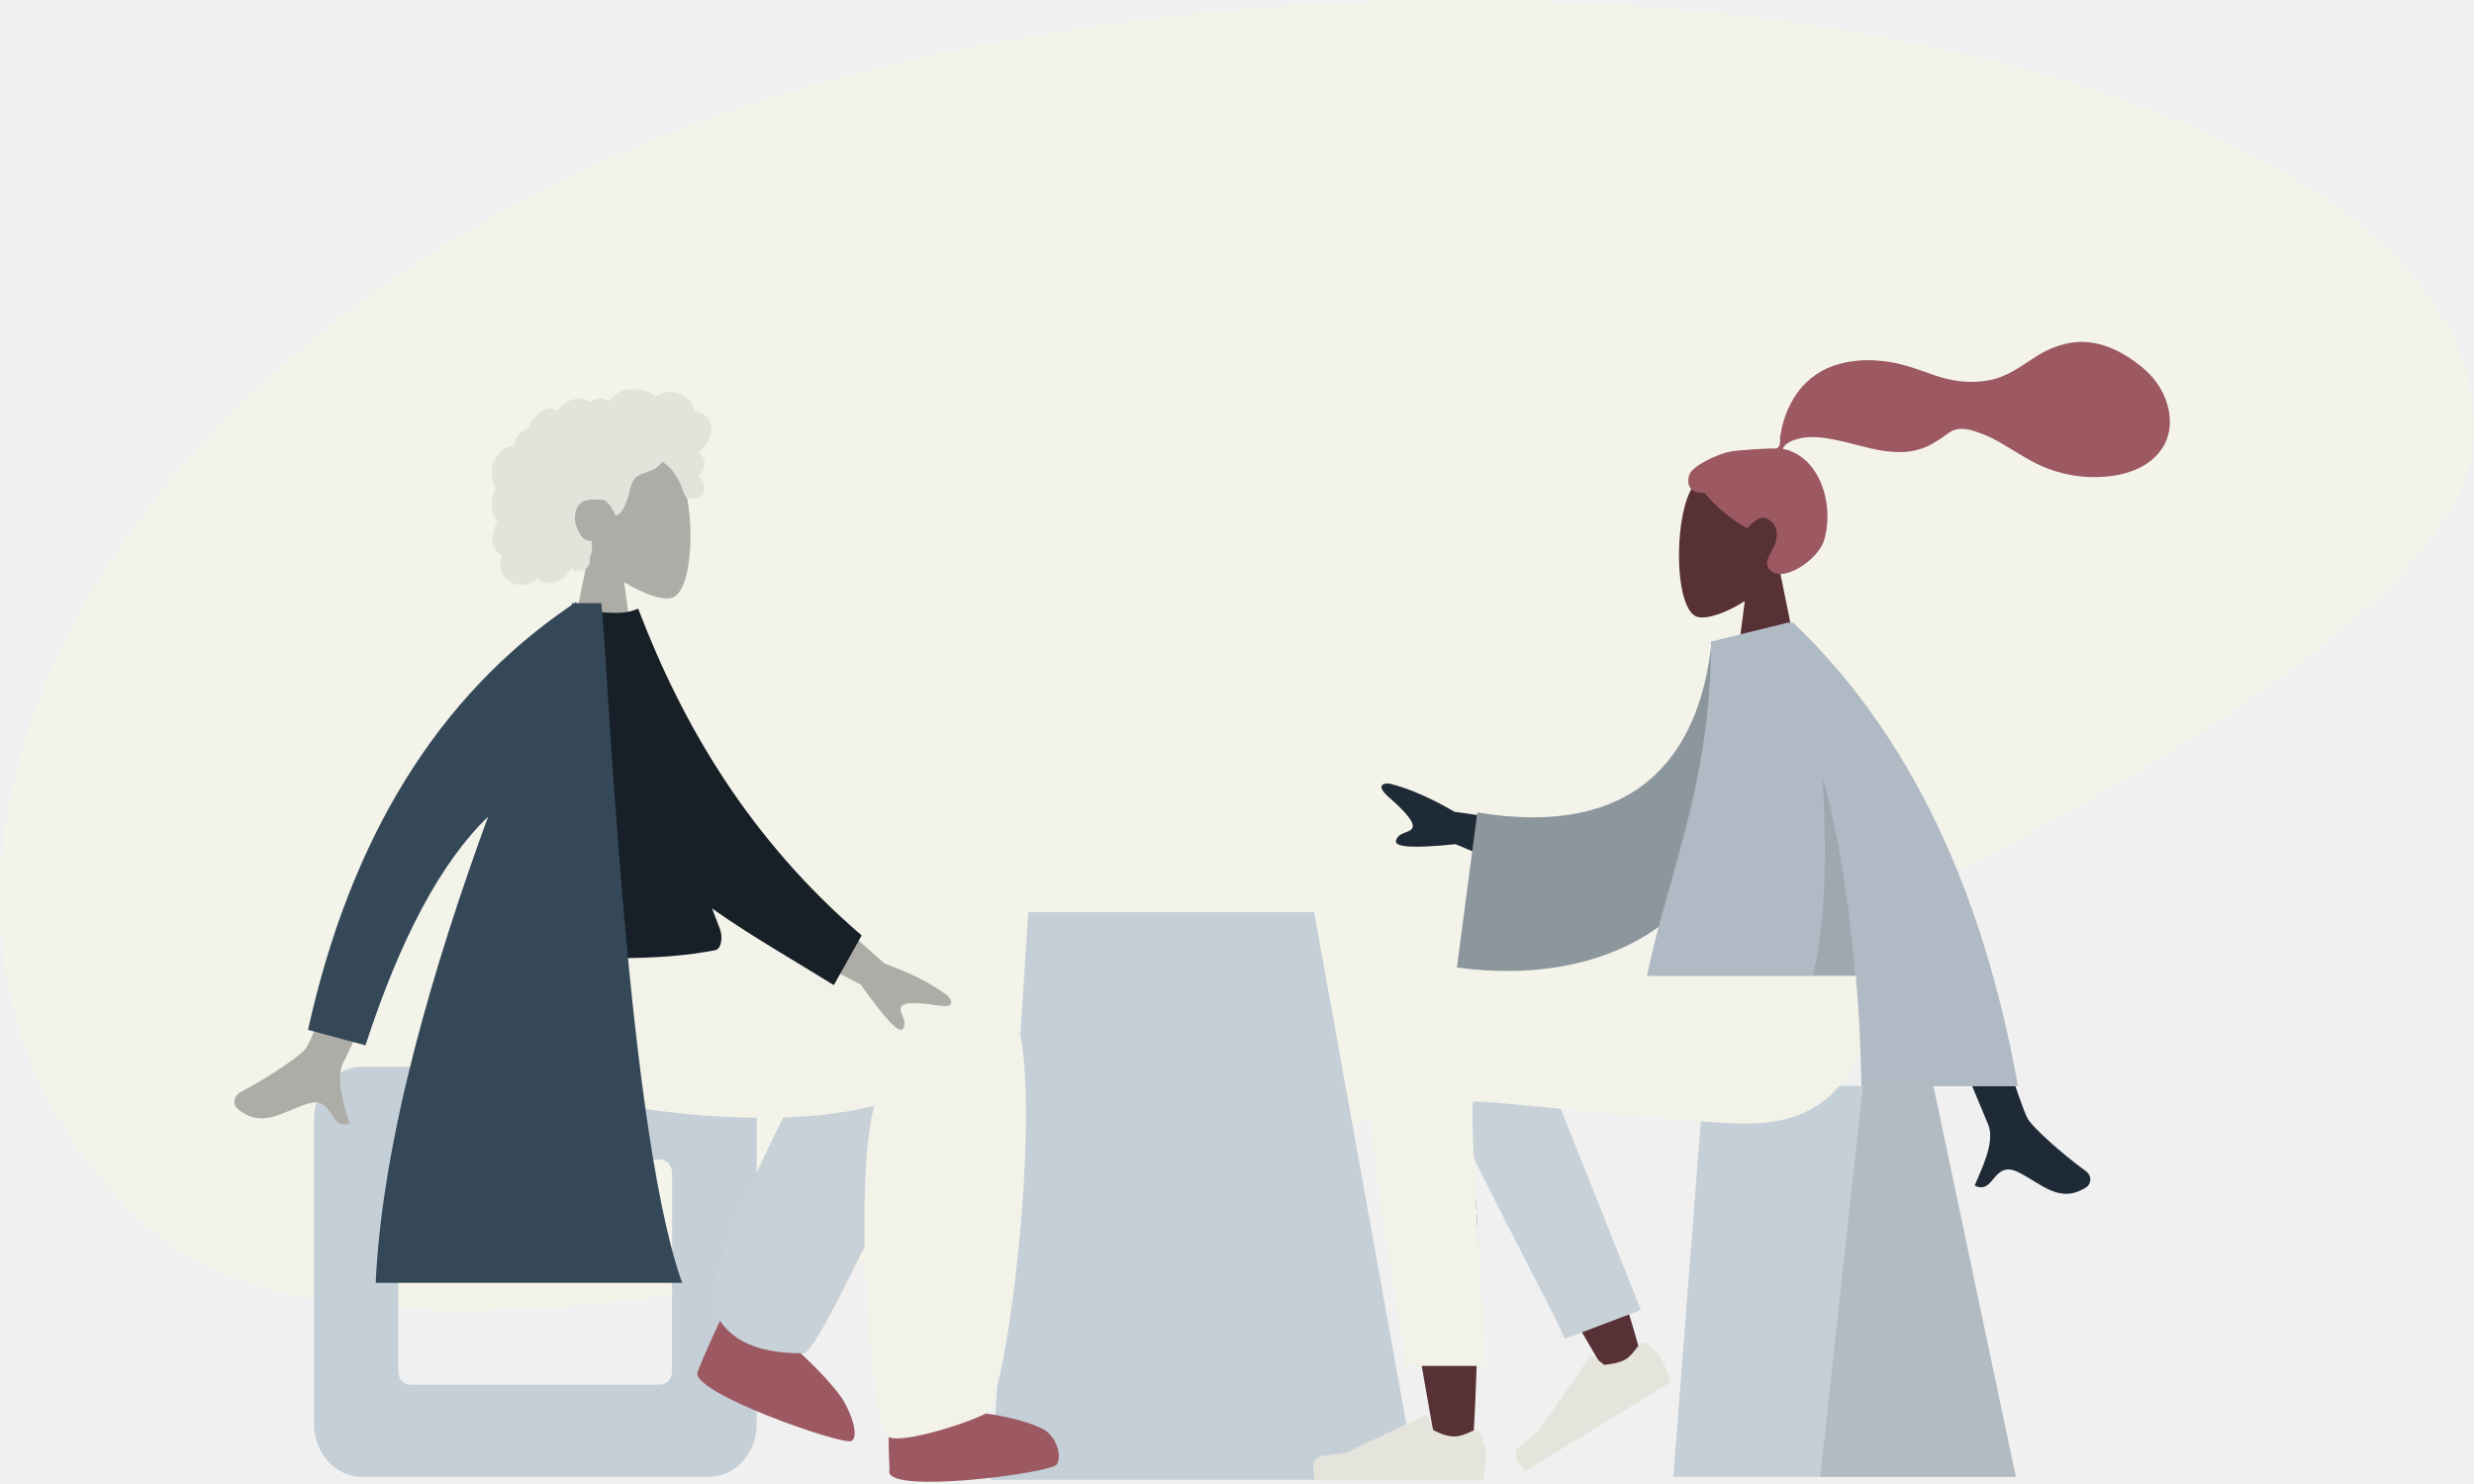
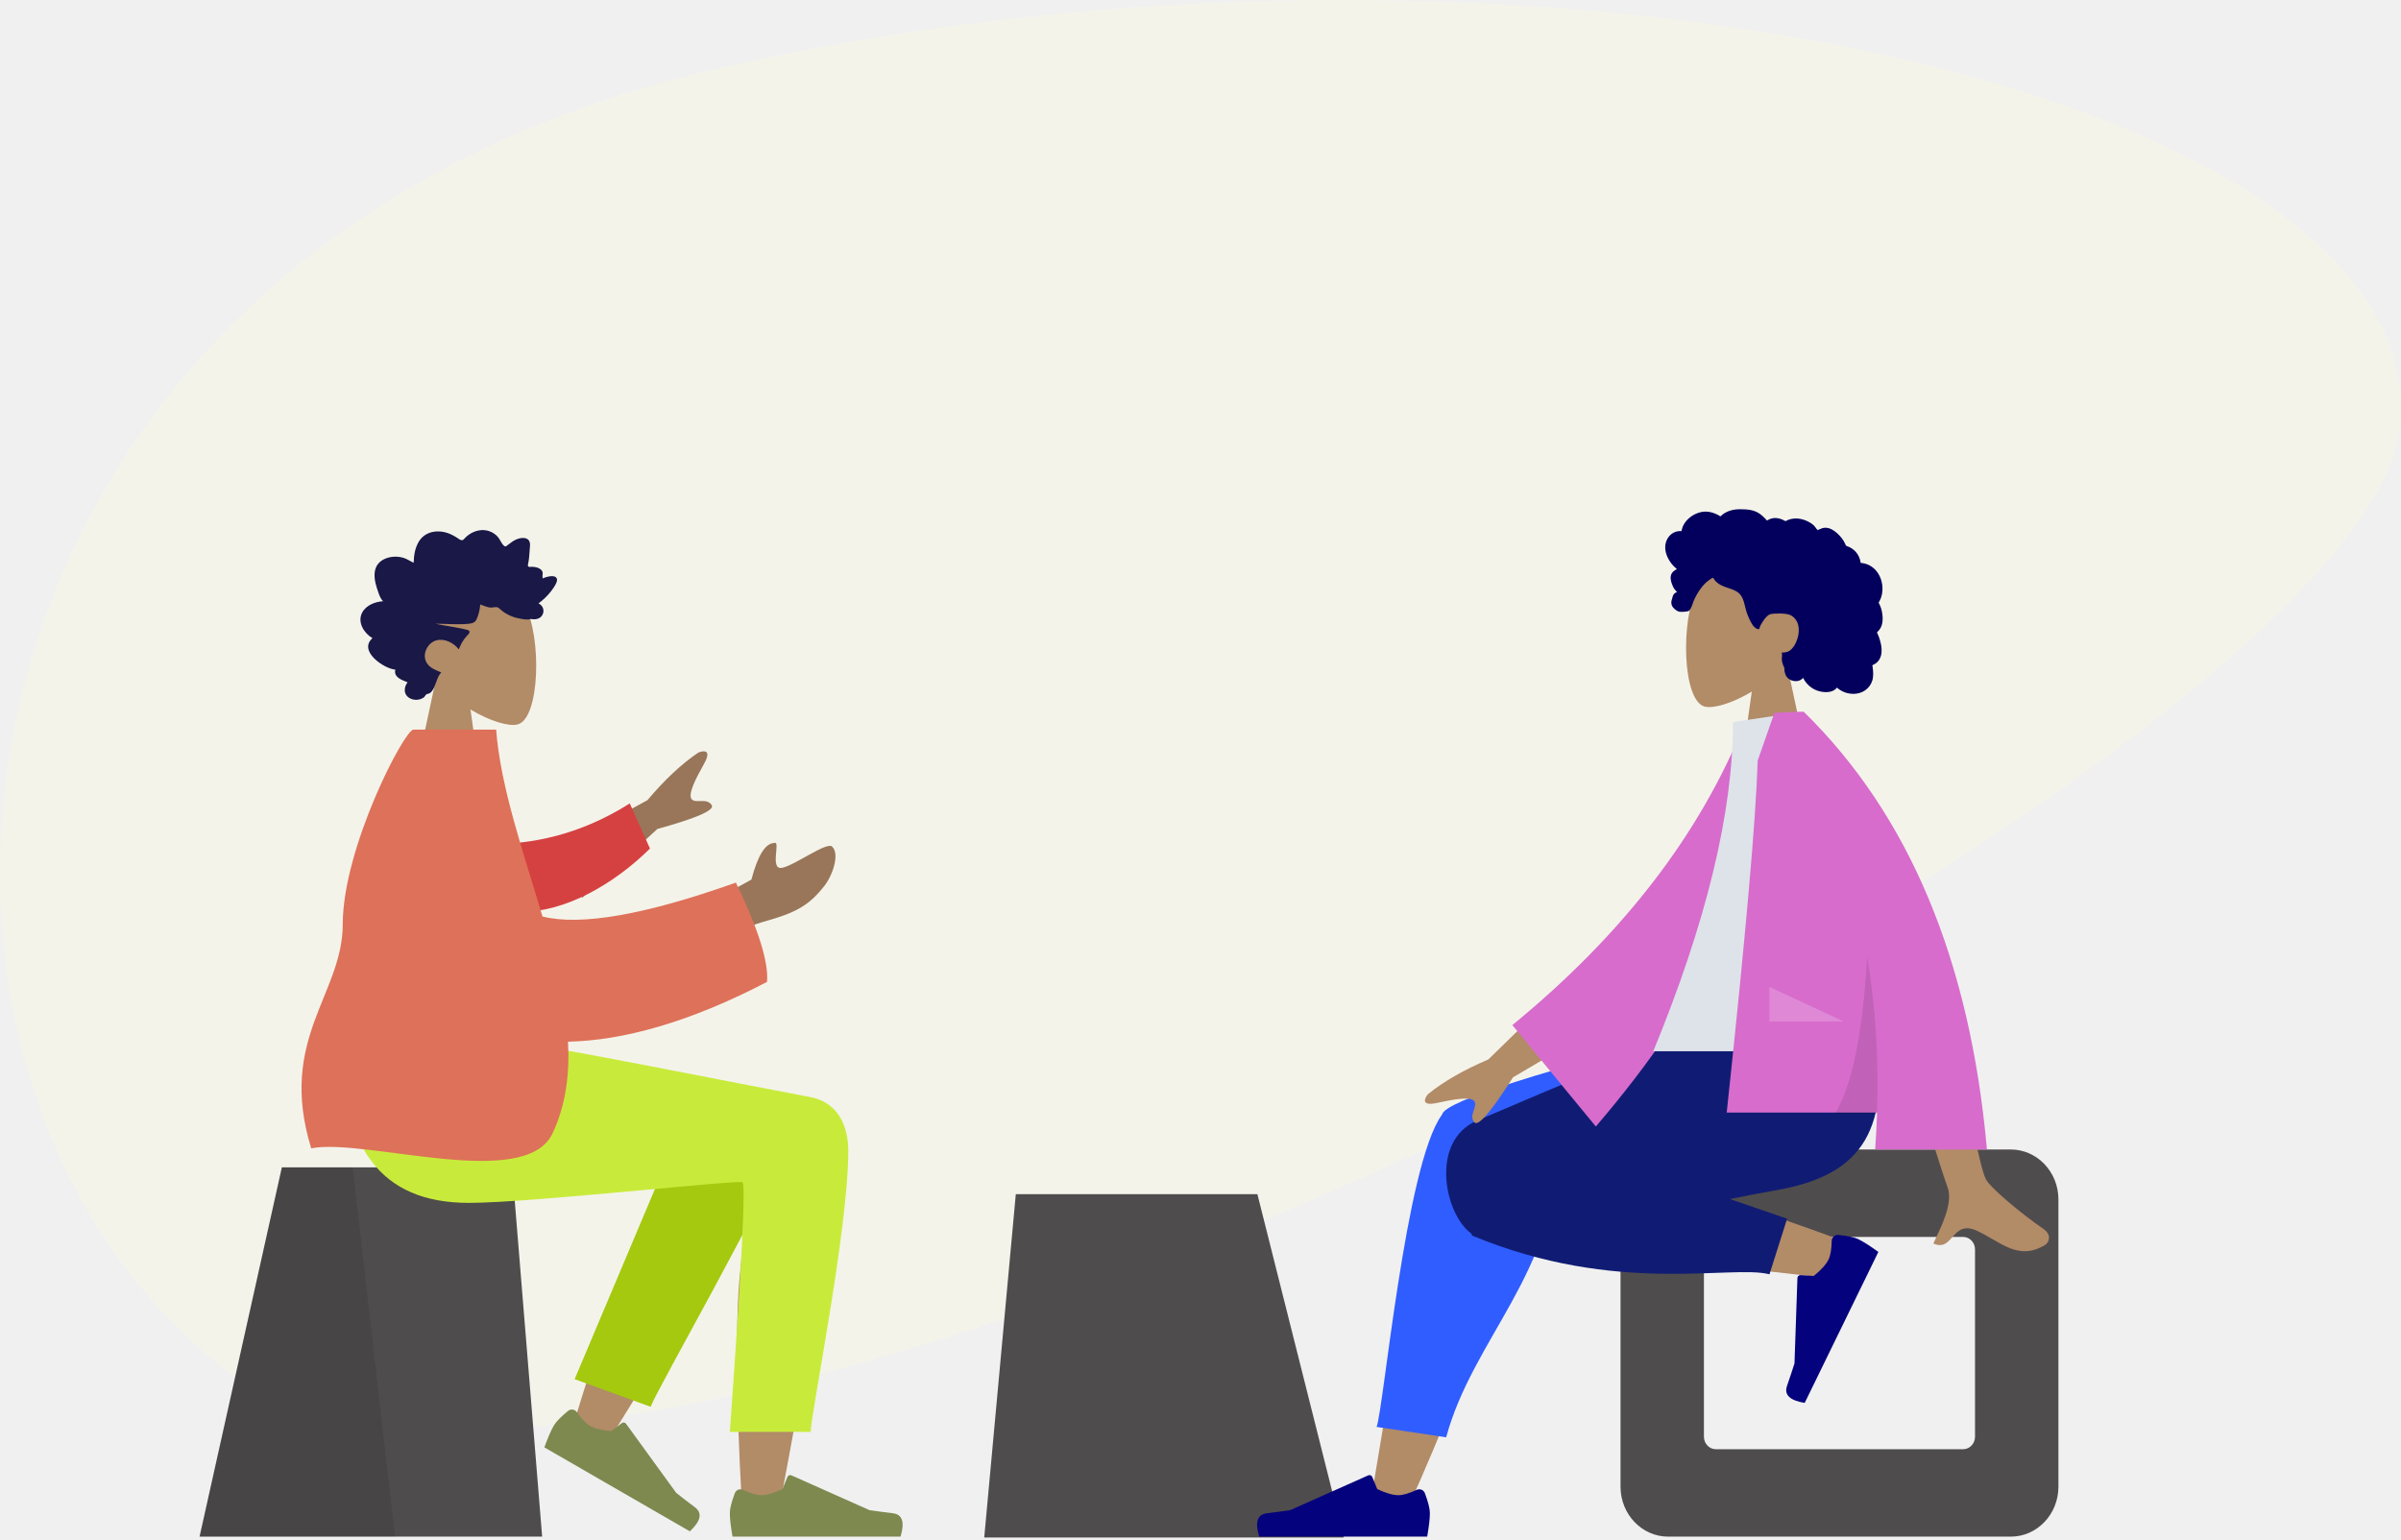
- <svg xmlns="http://www.w3.org/2000/svg" width="702" height="421" viewBox="0 0 702 421" fill="none">
-   <path fill-rule="evenodd" clip-rule="evenodd" d="M701.846 125.727C709.107 24.24 457.764 -33.055 244.542 20.415C31.32 73.885 -61.79 257.164 43.497 349.454C148.785 441.745 694.661 227.296 701.846 125.727Z" fill="#F4F3EA" />
-   <path fill-rule="evenodd" clip-rule="evenodd" d="M479.7 139.2C474.8 148.9 475.3 173.4 481.7 175.1C484.3 175.8 489.6 174.1 495.1 170.6L491.7 196.4H512L505 161.9C508.9 157.1 511.5 151.2 511.1 144.5C509.8 125.3 484.7 129.5 479.7 139.2Z" fill="#573136" />
-   <path fill-rule="evenodd" clip-rule="evenodd" d="M491.3 128.1C493.9 127.7 501.2 127.3 502.5 127.3C503.4 127.3 504.3 127.5 504.8 126.7C505.2 126 505.1 124.9 505.1 124.1C505.3 123.2 505.4 122.3 505.6 121.4C506.2 118.8 507.1 116.4 508.3 114.2C510.6 109.9 514 106.6 518.3 104.6C523 102.5 528.4 101.9 533.4 102.4C538.9 102.8 543.7 104.7 548.9 106.5C553.8 108.2 558.9 108.9 564 108C569.1 107.2 573.1 104.2 577.4 101.4C581.8 98.5 587 96.7 592.2 97.1C597.2 97.5 601.7 99.7 605.7 102.6C609.5 105.3 612.6 108.5 614.4 113.1C616.3 118 616.3 123.4 613.2 127.7C608.7 134 600.2 135.6 593.2 135.4C589.2 135.3 585.2 134.5 581.3 133.1C576.2 131.2 571.8 128 567 125.3C564.8 124 562.5 123.1 560 122.3C557.6 121.6 555.3 121.3 553.2 122.7C551 124.3 548.9 125.8 546.4 126.9C543.9 127.9 541.3 128.4 538.6 128.3C533.5 128.3 528.4 126.6 523.4 125.4C519.3 124.5 514.9 123.5 510.8 124.4C509.1 124.8 506.5 125.6 505.9 127.4C516.4 129.5 520.6 143.2 517.6 153.3C516 158.8 506.4 165.1 502.7 162.2C500.3 160.4 501.8 158 502.7 156.4C504.5 153.4 505.1 149.5 501.8 147.4C499 145.6 496 149.9 495.9 149.9C495.1 149.8 488.4 145.8 483.7 139.9C479.1 140.2 478.4 136.9 479.5 134.4C480.7 132 487.7 128.7 491.3 128.1Z" fill="#9C5961" />
-   <path fill-rule="evenodd" clip-rule="evenodd" d="M372.9 258.9H291.8L281.2 420H401.9L372.9 258.9Z" fill="#C5CFD7" />
-   <path fill-rule="evenodd" clip-rule="evenodd" d="M548.6 308.2H483.4L474.8 419.2H572L548.6 308.2Z" fill="#C5CFD7" />
-   <path fill-rule="evenodd" clip-rule="evenodd" d="M548.6 308.2H528.6L516.5 419.2H572L548.6 308.2Z" fill="black" fill-opacity="0.1" />
-   <path fill-rule="evenodd" clip-rule="evenodd" d="M408.9 289.1L408.6 288.9C401.6 284.8 390.2 290.4 390.2 296.6C390.2 315.6 406.5 404.8 407.4 410.4C408.3 416 417.4 417.6 417.9 410.4C418.8 399 420.3 359.9 418.8 341.8C418.1 334.3 417.4 327.2 416.8 320.9C425.3 337.3 438.6 360.7 456.5 391.2L466.2 386.5C458.6 359.8 452.3 341 447.4 330C439 311.2 431.2 295.1 427.8 289.4C422.8 280.6 413.7 283.8 408.9 289.1Z" fill="#573136" />
-   <path fill-rule="evenodd" clip-rule="evenodd" d="M465.6 371.8L432.2 288C424.2 274.4 401.8 290.8 404.5 298.6C410.7 316.6 442.2 374.7 444 380L465.6 371.8Z" fill="#C8D1D8" />
-   <path fill-rule="evenodd" clip-rule="evenodd" d="M467.4 381.3C469.4 383.1 470.8 384.6 471.5 385.8C472.3 387.2 473.1 389.4 474.1 392.3C472.6 393.2 458.8 401.6 432.9 417.5C429.7 414.4 429.3 412 431.4 410.3C433.5 408.6 435.3 407.2 436.7 406L451 385.2C451.3 384.8 451.8 384.8 452.2 385L455.2 387.4C457.9 387.1 460 386.6 461.3 385.8C462.4 385.2 463.6 383.7 465.1 381.7C465.5 381 466.7 380.8 467.4 381.3Z" fill="#E5E4DC" />
-   <path fill-rule="evenodd" clip-rule="evenodd" d="M420.2 407.1C421.1 409.8 421.7 411.8 421.7 413.1C421.7 414.7 421.4 417 420.9 420.2C419.1 420.2 403.2 420.2 373.2 420.2C372 415.9 372.7 413.5 375.3 413.2C377.9 412.9 380.2 412.6 382 412.3L404.1 401.8C404.5 401.6 405 401.8 405.2 402.2L406.7 405.9C409.2 407.2 411.1 407.7 412.7 407.7C414 407.7 415.7 407.2 417.9 406.1C418.7 405.7 419.8 406.1 420.2 407.1C420.1 407 420.1 407 420.2 407.1Z" fill="#E5E4DC" />
-   <path fill-rule="evenodd" clip-rule="evenodd" d="M388 303.2C388 327 398.7 382.4 398.7 387.7H421.7C418.4 338.2 417.2 313.3 418.1 312.7C419.6 311.9 478.1 318.9 495.7 318.9C521.1 318.9 531.5 302 532.3 270.7H482.2C472 271.9 418.7 283.2 398.9 287.2C390.3 288.7 388 296.7 388 303.2Z" fill="#F3F2E9" />
-   <path fill-rule="evenodd" clip-rule="evenodd" d="M550.9 243.2L532.4 243.3C552.7 291.6 563.2 316.9 564.2 319.3C566.2 324.4 562 332.3 560.3 336.5C566 339.3 565.4 329.1 572.7 332.7C579.4 336 584.4 341.9 592.1 336.9C593 336.3 594.1 333.9 591.6 332.2C585.4 327.7 576.4 319.8 575.2 317.2C573.3 313.5 565.3 288.9 550.9 243.2ZM394 226.2C397.8 229.5 401.5 233.2 400.8 234.9C400.1 236.6 396.7 236 396.1 238.7C395.8 240.5 401.4 240.8 413 239.6L440.1 251L446.1 235.2L412.7 230.4C406 226.5 399.9 223.8 394.3 222.4C392.7 222.2 390.2 222.8 394 226.2Z" fill="#1E2A35" />
-   <path fill-rule="evenodd" clip-rule="evenodd" d="M500.2 181.1L485.7 182.1C482.1 216.3 462.7 237.8 419.2 230.6L413.4 274.6C454.1 280.1 489.8 263 497 216.3C498.9 204.2 500.5 191.6 500.2 181.1Z" fill="#8C969D" />
-   <path fill-rule="evenodd" clip-rule="evenodd" d="M507.4 176.7L485.5 182.1C485.5 221.7 473.7 247.1 467.5 276.1L467.3 277H526.6C527.5 287.2 528 297.6 528.2 308.3H572.6C562.5 251.7 541.3 207.8 508.9 176.8L507.4 176.7Z" fill="#AFBAC4" />
-   <path fill-rule="evenodd" clip-rule="evenodd" d="M517.1 219.8C518.6 244.7 517.7 263.7 514.4 276.8H526.4C524.8 257.1 522 238.5 517.3 221L517.1 219.8Z" fill="black" fill-opacity="0.1" />
-   <path fill-rule="evenodd" clip-rule="evenodd" d="M192.6 133.8C197.6 143.5 197 168 190.6 169.7C188 170.4 182.7 168.7 177.1 165.2L180.6 191H160.1L167.2 156.5C163.3 151.7 160.6 145.8 161.1 139.1C162.2 119.9 187.6 124.1 192.6 133.8Z" fill="#ADACA6" />
-   <path fill-rule="evenodd" clip-rule="evenodd" d="M201.7 120.4C201.3 118.9 200.2 117.5 198.6 117.1C198.3 117 197.8 116.9 197.5 117C197.3 117 197.3 117.1 197.2 116.9C197.1 116.8 197.1 116.6 197.1 116.5C197 116.2 196.9 116 196.8 115.7C196.5 114.8 195.9 114 195.3 113.4C194.1 112.1 192.4 111.3 190.7 111.2C189.8 111.1 188.8 111.3 188 111.6C187.6 111.8 187.1 112 186.6 112.2C186.4 112.3 186.1 112.6 185.9 112.6C185.7 112.6 185.5 112.2 185.4 112.1C183.9 110.9 182.2 110.5 180.4 110.5C178.4 110.5 176.4 110.6 174.7 111.9C174.4 112.2 174 112.4 173.7 112.8C173.5 113 173.4 113.2 173.2 113.3C173.1 113.4 173 113.5 172.9 113.7C172.7 113.9 172.7 114 172.6 113.8C171.7 113.3 170.8 113 169.9 113.2C169.3 113.3 168.8 113.5 168.3 113.6C168.1 113.7 167.7 114 167.5 114C167.3 114 166.9 113.7 166.7 113.6C165.7 113.2 164.5 113.1 163.4 113.2C162.3 113.4 161.2 113.8 160.2 114.5C159.8 114.9 159.3 115.1 159 115.7C158.8 115.9 158.7 116.1 158.6 116.3C158.5 116.4 158.3 116.6 158.3 116.7C158.3 116.6 157 116.1 156.9 116.1C156.2 115.9 155.6 115.9 154.9 116.2C153.7 116.6 152.7 117.5 151.8 118.4C151.4 118.8 151 119.4 150.7 120C150.5 120.3 150.4 120.5 150.3 120.8C150.2 121 150.2 121.1 150.1 121.2C150 121.4 149.9 121.4 149.8 121.5C148.9 121.9 147.9 122.5 147.2 123.3C146.5 124.1 146.1 125.1 145.9 126.2C145.9 126.3 145.9 126.6 145.8 126.6C145.7 126.7 145.5 126.6 145.5 126.6C145.2 126.6 145 126.7 144.7 126.8C144.3 126.9 143.8 127.1 143.3 127.3C141.7 128.2 140.5 129.8 139.9 131.6C139.3 133.5 139.3 135.6 140.1 137.5C140.2 137.8 140.4 138.1 140.5 138.4C140.6 138.6 140.7 138.6 140.6 138.8C140.5 139 140.4 139.2 140.3 139.4C140 140 139.8 140.7 139.7 141.4C139.5 142.6 139.4 143.7 139.6 144.8C139.7 145.3 139.9 145.9 140.1 146.3C140.2 146.6 140.4 146.7 140.5 147C140.6 147.1 140.7 147.2 140.8 147.3C140.9 147.4 140.9 147.4 141 147.5C141.1 147.7 141.2 147.5 141.1 147.8C141 148.2 140.8 148.4 140.7 148.7C140.6 149.1 140.4 149.3 140.4 149.7C140.2 150.3 140.1 151 139.9 151.7C139.7 153 139.7 154.4 140.3 155.6C140.6 156.1 140.9 156.6 141.3 156.9C141.6 157.1 141.7 157.3 142 157.3C142.1 157.4 142.3 157.4 142.3 157.5C142.4 157.7 142.3 157.9 142.2 158C142 159.3 141.9 160.8 142.3 162C142.6 163.2 143.4 164.2 144.4 165C146.4 166.3 148.9 166.3 151 165.2C151.5 164.9 152 164.6 152.5 164.1C153.6 165.7 155.9 165.6 157.5 165.2C159.5 164.7 161.2 163.1 162.1 161.2C163.4 162.8 166.1 162.3 167 160.5C167.3 160.1 167.3 159.6 167.4 159.1C167.4 158.8 167.4 158.6 167.4 158.3C167.4 157.9 167.7 157.7 167.7 157.3C168 156.7 168 156 168 155.4C168 155 168 154.7 167.9 154.4C167.9 154.1 168 153.8 168 153.5C167.5 153.6 166.8 153.4 166.4 153.3C165.9 153.1 165.5 152.8 165.1 152.3C164.3 151.4 163.8 150.2 163.5 149.2C162.7 146.7 163.1 143.7 165.5 142.3C166.6 141.7 169.9 141.7 171.3 141.9C172.7 142.3 174.3 145.5 174.4 145.7C174.5 145.9 174.4 146.1 174.6 146.2C174.9 146.5 175.5 146 175.8 145.8C176.2 145.4 176.6 144.8 176.9 144.3C177.5 143.1 178 141.8 178.4 140.5C178.7 139.5 178.8 138.4 179.2 137.5C179.5 136.5 180.1 135.6 181 135.1C181.9 134.5 183 134.2 184.1 133.8C185.1 133.4 186.1 133 186.9 132.2C187.1 132 187.2 131.8 187.4 131.7C187.5 131.5 187.7 131.3 187.8 131.2C188.1 131 188.5 131.5 188.7 131.6C189.8 132.3 190.7 133.4 191.5 134.6C192.3 135.8 192.9 136.8 193.4 138.1C193.7 139.1 194 140.2 194.7 141.1C195 141.5 197.2 141.6 197.9 141.4C198.6 141.2 199.4 140.3 199.6 139.8C199.9 139.3 199.9 138.7 199.8 138.2C199.7 137.8 199.6 137.6 199.5 137.2C199.4 136.9 199.4 136.7 199.2 136.4C198.9 136 198.6 135.6 198.1 135.5C198.6 135.1 199 134.4 199.3 133.8C199.6 133.1 199.8 132.3 199.9 131.6C200 131 199.9 130.3 199.6 129.9C199.3 129.4 198.7 129 198.1 128.6C198.9 128 199.6 127.2 200.1 126.4C201.6 124.5 202.2 122.4 201.7 120.4Z" fill="#E4E3DB" />
-   <path fill-rule="evenodd" clip-rule="evenodd" d="M201 302.8C208.5 302.8 214.7 309.5 214.7 317.8V404.2C214.7 412.5 208.6 419.2 201 419.2H102.8C95.3 419.2 89.1 412.5 89.1 404.2V317.8C89.1 309.5 95.2 302.8 102.8 302.8H201ZM187.3 329.1H116.4C114.5 329.1 113 330.8 113 332.9V389.2C113 391.3 114.5 393 116.4 393H187.3C189.2 393 190.7 391.3 190.7 389.2V332.9C190.7 330.8 189.2 329.1 187.3 329.1Z" fill="#C5CFD7" />
-   <path fill-rule="evenodd" clip-rule="evenodd" d="M198 389.2C198 389.2 208.7 362.4 212.3 363.7C215.5 365 230.3 373.5 229.7 375.2C229.1 377 225.2 382.3 225.2 382.3C225.2 382.3 233.9 389.9 238.5 396.3C241 399.7 244.1 407.5 241.6 409C239 410.3 194.8 394.9 198 389.2Z" fill="#9C5961" />
-   <path fill-rule="evenodd" clip-rule="evenodd" d="M252.2 411.7C252 403.2 252.1 388.6 254.8 388.3C258.1 387.9 275.1 389 275.3 390.7C275.5 392.6 277.5 400.9 277.5 400.9C277.5 400.9 289.3 402.1 296.1 405.7C299.7 407.7 301.5 413.3 299.8 415.7C298.1 418.1 251.9 424.2 252.3 417.6C252.5 417.7 252.3 415.2 252.2 411.7Z" fill="#9C5961" />
-   <path fill-rule="evenodd" clip-rule="evenodd" d="M202.8 372.2C207.8 383.1 220.1 384.1 228 384.1C231 384.1 243.4 357.3 245.4 353.8C256.6 334.6 270.4 310.6 270.4 310.6C270.4 310.6 247.2 294.8 230.9 300.6C230.9 300.5 197.8 361.3 202.8 372.2Z" fill="#C8D1D8" />
-   <path fill-rule="evenodd" clip-rule="evenodd" d="M139.6 265.302C139.6 265.302 139 301.602 157.1 308.602C175.2 315.602 220.9 321.102 248.1 313.802C242.5 333.402 246.1 396.802 251.5 407.302C253.2 410.602 273 404.602 279.7 401.202C286.4 397.702 298.3 292.902 285.3 284.102C272.4 275.202 190.2 265.402 190.2 265.402L139.6 265.302Z" fill="#F3F2E9" />
-   <path fill-rule="evenodd" clip-rule="evenodd" d="M108.5 240.6L123.6 242.9C107.4 279.8 98.7 299.4 97.5 301.4C94.9 306.2 97.9 314.6 99.2 318.9C93.1 320.8 95 310.8 87.2 313.3C80.1 315.5 74.3 320.6 67.3 314.6C66.4 313.9 65.7 311.4 68.4 309.9C75.2 306.3 85.2 299.9 86.8 297.5C89 294.4 96.2 275.4 108.5 240.6ZM225.2 250.6L251 273.5C258.3 276.1 264.2 279.1 268.9 282.6C270 283.8 271.3 286.2 266.4 285.4C261.6 284.7 256.5 284.1 255.7 285.8C254.9 287.5 257.7 289.7 256.2 292C255.2 293.5 251.2 289.3 244.2 279.4L218 265.8L225.2 250.6Z" fill="#ADACA6" />
-   <path fill-rule="evenodd" clip-rule="evenodd" d="M171.7 176L181.1 172.8C193.8 206.1 212.8 238.3 244.5 265.5L236.6 279.6C208.8 262.4 182.4 249.1 171.7 223.3C168.1 214.7 171.4 186.4 171.7 176Z" fill="#171F27" />
-   <path fill-rule="evenodd" clip-rule="evenodd" d="M139.5 269.7C166.3 272.7 187.5 272.7 202.9 269.7C204.8 269.3 205.1 265.9 204.3 263.7C190.5 228.3 181.1 197.4 181.1 172.8C178.5 174.1 174.1 174.3 167.8 173.4C150.7 198.8 142.8 227.9 139.5 269.7Z" fill="#172028" />
-   <path fill-rule="evenodd" clip-rule="evenodd" d="M163.5 170.8V171.2H170.6C172.2 181.3 177.3 316.3 193.1 362.8L193.6 364.1H106.6C108.5 322.8 123.3 273.3 138.5 231.8C125.2 244.6 113.6 266.3 103.7 296.7L87.4 292.3C99.5 237.6 124.4 197.4 162.1 171.8L162.4 171.2H163L163.5 170.8Z" fill="#354858" />
+ <svg xmlns="http://www.w3.org/2000/svg" width="806" height="517" viewBox="0 0 806 517" fill="none">
+   <path fill-rule="evenodd" clip-rule="evenodd" d="M805.81 142.265C814.784 27.428 504.147 -37.403 240.624 23.1C-22.898 83.603 -56.184 354.179 73.941 458.61C204.067 563.04 796.93 257.194 805.81 142.265Z" fill="#F4F3EA" />
+   <path fill-rule="evenodd" clip-rule="evenodd" d="M422.1 401H341L330.4 516.3H451.1L422.1 401Z" fill="#4F4C4D" />
+   <path fill-rule="evenodd" clip-rule="evenodd" d="M146.262 228.49C141.654 223.081 138.536 216.453 139.057 209.025C140.558 187.625 170.349 192.333 176.143 203.134C181.938 213.935 181.25 241.333 173.76 243.263C170.774 244.033 164.411 242.147 157.935 238.244L162 267H138L146.262 228.49Z" fill="#B28B67" />
+   <path fill-rule="evenodd" clip-rule="evenodd" d="M128.593 201.902C127.818 201.134 127.395 200.037 127.03 198.996C126.65 197.914 126.281 196.822 126.028 195.696C125.525 193.447 125.52 190.86 127.124 189.114C128.411 187.713 130.342 187.085 132.124 186.948C133.311 186.857 134.531 187.024 135.669 187.398C136.798 187.769 137.771 188.509 138.866 188.968C138.908 186.544 139.323 184.008 140.553 181.938C141.736 179.947 143.622 178.829 145.771 178.534C147.976 178.23 150.154 178.746 152.128 179.814C152.622 180.081 153.112 180.361 153.581 180.678C153.973 180.944 154.381 181.264 154.841 181.372C155.355 181.492 155.609 181.196 155.942 180.821C156.334 180.382 156.774 179.996 157.24 179.653C159.302 178.137 162.007 177.514 164.396 178.423C165.496 178.841 166.567 179.552 167.313 180.531C167.979 181.404 168.454 182.789 169.372 183.398C169.762 183.656 170.037 183.314 170.392 183.061C170.925 182.681 171.434 182.262 171.973 181.892C172.731 181.373 173.552 180.985 174.43 180.781C175.717 180.484 177.494 180.553 177.862 182.238C178 182.871 177.894 183.548 177.85 184.186C177.789 185.061 177.725 185.936 177.649 186.811C177.591 187.474 177.518 188.115 177.393 188.767C177.326 189.115 177.117 189.763 177.266 190.111C177.452 190.546 178.311 190.298 178.679 190.313C179.404 190.343 180.132 190.47 180.803 190.78C181.322 191.021 181.869 191.374 182.088 191.969C182.223 192.335 182.187 192.711 182.124 193.088C182.047 193.539 182.135 193.779 182.192 194.235C183.166 193.755 186.541 192.69 186.965 194.435C187.107 195.016 186.785 195.673 186.539 196.163C186.108 197.023 185.543 197.809 184.966 198.558C183.761 200.121 182.323 201.47 180.776 202.623C182.589 203.429 183.062 205.806 181.493 207.222C180.8 207.848 179.868 207.987 178.994 207.947C178.674 207.932 178.213 207.809 177.961 207.865C177.825 207.895 177.68 208.01 177.493 208.022C176.259 208.107 174.866 207.81 173.66 207.536C171.512 207.048 169.477 206.03 167.816 204.48C167.39 204.082 167.038 203.853 166.464 203.859C165.962 203.864 165.468 204.002 164.966 204.015C163.638 204.048 162.44 203.399 161.206 202.967C161.13 204.633 160.655 206.469 159.974 207.969C159.418 209.191 158.257 209.369 157.116 209.476C153.467 209.82 149.806 209.437 146.152 209.442C149.689 210.241 153.343 210.571 156.848 211.511C158.432 211.936 157.222 213.004 156.545 213.744C155.43 214.963 154.6 216.474 154.025 218.065C152.295 215.81 149.237 214.324 146.528 215.017C143.535 215.782 141.427 219.83 143.341 222.74C144.453 224.429 146.459 225.081 148.129 225.807C146.827 227.161 146.511 229.161 145.727 230.846C145.341 231.677 144.798 232.617 143.933 232.906C143.613 233.013 143.238 233.022 142.986 233.283C142.673 233.606 142.599 233.967 142.199 234.245C140.606 235.352 138.117 235.267 136.705 233.821C135.428 232.514 135.76 230.445 136.827 229.12C135.129 228.412 132.036 227.502 132.711 224.857C129.032 224.613 120.1 218.646 125.037 214.286C122.327 212.755 119.838 209.012 121.578 205.713C122.919 203.172 126.036 202.036 128.593 201.902Z" fill="#191847" />
+   <path fill-rule="evenodd" clip-rule="evenodd" d="M94.623 392H171.877L182 516H67L94.623 392Z" fill="#4F4C4D" />
+   <path fill-rule="evenodd" clip-rule="evenodd" d="M94.623 392H118.383L132.604 516H67L94.623 392Z" fill="black" fill-opacity="0.1" />
+   <path fill-rule="evenodd" clip-rule="evenodd" d="M259.953 370.756C268.19 365.81 282.009 372.165 282 379.238C281.972 400.403 262.657 500.151 261.648 506.457C260.64 512.762 249.837 514.428 249.208 506.477C248.207 493.827 246.347 450.033 248.208 429.763C248.976 421.395 249.803 413.427 250.617 406.318C240.482 424.621 224.807 450.826 203.593 484.934L192.077 479.672C201.12 449.876 208.536 428.841 214.323 416.566C224.233 395.55 233.525 377.552 237.436 371.212C243.588 361.24 254.295 364.719 259.953 370.756Z" fill="#B28B67" />
+   <path fill-rule="evenodd" clip-rule="evenodd" d="M192.9 463.125L232.427 369.487C241.897 354.255 268.446 372.587 265.217 381.422C257.885 401.479 220.6 466.414 218.415 472.39L192.9 463.125Z" fill="#A4C90F" />
+   <path fill-rule="evenodd" clip-rule="evenodd" d="M190.705 473.767C188.242 475.794 186.641 477.45 185.899 478.734C184.998 480.296 183.942 482.725 182.733 486.021C184.544 487.067 200.826 496.467 231.578 514.222C235.27 510.759 235.845 508.07 233.304 506.157C230.762 504.243 228.665 502.629 227.012 501.315L210.152 478.087C209.828 477.64 209.202 477.54 208.756 477.865C208.748 477.87 208.74 477.876 208.733 477.882L205.23 480.579C202.016 480.299 199.618 479.702 198.035 478.788C196.749 478.045 195.273 476.501 193.607 474.154C192.967 473.253 191.719 473.041 190.818 473.681C190.779 473.708 190.741 473.737 190.705 473.767Z" fill="#7D894F" />
+   <path fill-rule="evenodd" clip-rule="evenodd" d="M246.678 501.402C245.559 504.388 245 506.623 245 508.106C245 509.909 245.3 512.54 245.901 516C247.993 516 266.794 516 302.303 516C303.769 511.154 302.923 508.539 299.765 508.152C296.607 507.766 293.984 507.417 291.895 507.106L265.68 495.419C265.176 495.194 264.584 495.421 264.359 495.925C264.356 495.934 264.352 495.942 264.348 495.951L262.663 500.039C259.74 501.403 257.364 502.085 255.537 502.085C254.052 502.085 252.001 501.485 249.384 500.285C248.38 499.825 247.193 500.266 246.733 501.27C246.713 501.313 246.695 501.357 246.678 501.402Z" fill="#7D894F" />
+   <path fill-rule="evenodd" clip-rule="evenodd" d="M284.77 386.433C284.77 413 272.154 474.97 272.146 480.82L245 480.841C248.973 425.545 250.382 397.6 249.227 397.004C247.493 396.111 178.176 403.925 157.386 403.925C127.408 403.925 115.006 385.02 114 350H173.386C185.478 351.294 248.549 364.015 271.972 368.388C282 370.261 284.77 379.115 284.77 386.433Z" fill="#C8EB3B" />
+   <path fill-rule="evenodd" clip-rule="evenodd" d="M182.638 287.7L217.348 268.69C223.12 261.836 228.807 256.512 234.409 252.72C236.121 252.005 239.114 251.573 236.315 256.542C233.515 261.51 230.794 266.863 232.22 268.394C233.647 269.924 237.203 267.786 238.905 270.329C240.039 272.025 233.963 274.704 220.677 278.365L195.456 301.458L182.638 287.7ZM237 303.74L252.247 295.364C254.386 287.224 256.943 283.128 259.918 283.077C262.204 282.014 258.224 292.3 262.556 291.408C266.889 290.516 277.464 282.651 279.286 284.248C281.982 286.61 279.579 293.864 276.746 297.473C271.453 304.218 267.071 306.524 256.238 309.544C250.575 311.123 244.451 314.289 237.868 319.04L237 303.74Z" fill="#997659" />
+   <path fill-rule="evenodd" clip-rule="evenodd" d="M165.734 283.465C177.892 283.337 194.104 280.769 211.402 269.789L218.196 284.939C206.264 296.78 189.486 306.51 174.816 306.098C163.255 305.773 157.347 291.789 165.734 283.465Z" fill="#D54141" />
+   <path fill-rule="evenodd" clip-rule="evenodd" d="M182.104 307.761C195.011 310.98 216.655 307.184 247.036 296.373C254.572 311.964 258.055 323.078 257.487 329.717C231.424 343.331 209.087 349.401 190.683 349.802C191.268 360.721 189.939 371.112 185.474 380.606C176.295 400.124 122.545 382.048 104.473 385.606C93.155 348.851 115.038 333.914 115.056 310.397C115.075 284.642 135.754 245 138.797 245H166.544C168.075 264.669 175.78 286.346 182.104 307.761Z" fill="#DE7159" />
+   <path fill-rule="evenodd" clip-rule="evenodd" d="M599.738 222.49C604.346 217.082 607.464 210.453 606.943 203.026C605.442 181.625 575.651 186.333 569.857 197.134C564.062 207.935 564.75 235.333 572.24 237.264C575.226 238.034 581.589 236.148 588.065 232.245L584 261H608L599.738 222.49Z" fill="#B28B67" />
+   <path fill-rule="evenodd" clip-rule="evenodd" d="M559.224 182.161C559.721 180.414 561.058 178.918 562.86 178.474C563.296 178.367 563.748 178.323 564.197 178.341C564.358 178.348 564.404 178.394 564.479 178.282C564.535 178.198 564.536 177.994 564.559 177.895C564.631 177.59 564.72 177.288 564.831 176.994C565.208 175.992 565.841 175.105 566.605 174.358C568.033 172.96 569.963 171.995 571.968 171.82C573.066 171.725 574.155 171.903 575.193 172.26C575.73 172.445 576.251 172.675 576.758 172.929C576.911 173.006 577.406 173.381 577.559 173.357C577.729 173.33 578.069 172.909 578.207 172.804C579.908 171.498 582.009 170.985 584.128 171C586.52 171.018 588.823 171.138 590.818 172.596C591.241 172.905 591.643 173.243 592.026 173.599C592.228 173.786 592.423 173.98 592.609 174.183C592.722 174.305 592.831 174.43 592.936 174.558C593.115 174.776 593.086 174.847 593.337 174.696C594.297 174.112 595.409 173.839 596.53 173.977C597.195 174.059 597.843 174.259 598.458 174.522C598.667 174.611 599.151 174.968 599.374 174.972C599.596 174.975 600.073 174.644 600.301 174.56C601.533 174.106 602.86 173.993 604.154 174.204C605.489 174.42 606.8 174.953 607.931 175.689C608.475 176.043 608.95 176.435 609.331 176.962C609.496 177.189 609.644 177.429 609.831 177.64C609.94 177.763 610.156 177.89 610.215 178.046C610.18 177.953 611.675 177.376 611.816 177.339C612.568 177.143 613.333 177.183 614.069 177.425C615.453 177.881 616.643 178.902 617.621 179.949C618.123 180.487 618.563 181.081 618.936 181.715C619.115 182.018 619.279 182.33 619.428 182.649C619.501 182.803 619.549 182.997 619.644 183.136C619.768 183.315 619.85 183.318 620.073 183.396C621.206 183.793 622.238 184.465 623.025 185.372C623.82 186.291 624.336 187.421 624.552 188.612C624.565 188.682 624.573 188.973 624.614 189.011C624.67 189.063 624.898 189.04 624.984 189.05C625.282 189.085 625.579 189.137 625.871 189.206C626.41 189.334 626.934 189.521 627.43 189.767C629.364 190.724 630.747 192.518 631.424 194.536C632.135 196.655 632.122 199.082 631.273 201.161C631.136 201.497 630.973 201.823 630.781 202.131C630.664 202.32 630.626 202.321 630.702 202.519C630.787 202.74 630.943 202.955 631.044 203.171C631.374 203.875 631.604 204.622 631.75 205.385C631.989 206.637 632.108 207.953 631.872 209.214C631.762 209.8 631.572 210.372 631.281 210.894C631.132 211.16 630.958 211.412 630.762 211.645C630.661 211.766 630.553 211.882 630.439 211.993C630.375 212.056 630.29 212.112 630.235 212.182C630.101 212.355 630.073 212.213 630.142 212.466C630.239 212.82 630.458 213.17 630.592 213.514C630.731 213.869 630.856 214.229 630.97 214.593C631.202 215.329 631.398 216.078 631.521 216.84C631.756 218.303 631.715 219.862 631.023 221.205C630.727 221.78 630.302 222.283 629.787 222.675C629.535 222.867 629.262 223.033 628.976 223.168C628.829 223.238 628.641 223.268 628.574 223.41C628.501 223.563 628.609 223.867 628.633 224.038C628.846 225.527 628.953 227.089 628.51 228.548C628.103 229.891 627.206 231.077 626.041 231.862C623.781 233.386 620.735 233.3 618.361 232.08C617.742 231.762 617.163 231.368 616.647 230.902C615.331 232.673 612.625 232.617 610.703 232.112C608.308 231.484 606.386 229.818 605.279 227.63C603.765 229.473 600.588 228.875 599.538 226.876C599.281 226.387 599.129 225.847 599.054 225.302C599.014 225.015 599.039 224.725 599.01 224.441C598.972 224.078 598.73 223.725 598.59 223.374C598.319 222.691 598.151 221.986 598.143 221.249C598.14 220.864 598.188 220.49 598.225 220.108C598.258 219.765 598.163 219.445 598.108 219.106C598.723 219.207 599.471 219.041 600.05 218.863C600.617 218.688 601.149 218.228 601.55 217.808C602.481 216.831 603.049 215.552 603.438 214.278C604.292 211.483 603.942 208.129 601.13 206.595C599.82 205.881 595.897 205.883 594.337 206.236C592.696 206.607 590.837 210.227 590.745 210.567C590.689 210.777 590.717 211.038 590.524 211.178C590.099 211.487 589.398 210.951 589.084 210.687C588.543 210.231 588.157 209.625 587.823 209.01C587.095 207.67 586.508 206.233 586.093 204.767C585.773 203.636 585.569 202.47 585.151 201.368C584.735 200.272 584.08 199.291 583.06 198.67C581.952 197.995 580.681 197.639 579.464 197.214C578.257 196.793 577.071 196.279 576.136 195.386C575.93 195.19 575.731 194.981 575.565 194.75C575.435 194.567 575.305 194.218 575.106 194.102C574.797 193.922 574.345 194.39 574.077 194.56C572.757 195.399 571.655 196.569 570.767 197.846C569.883 199.117 569.158 200.34 568.569 201.759C568.132 202.811 567.859 204.159 567.091 205.021C566.748 205.407 564.197 205.64 563.371 205.303C562.545 204.967 561.619 204.094 561.342 203.547C561.058 202.987 560.99 202.372 561.111 201.759C561.183 201.398 561.328 201.061 561.408 200.707C561.475 200.409 561.536 200.128 561.681 199.856C561.955 199.339 562.424 198.968 562.99 198.812C562.401 198.27 561.914 197.621 561.576 196.895C561.226 196.141 560.928 195.224 560.844 194.397C560.776 193.725 560.881 193.028 561.249 192.451C561.635 191.845 562.319 191.45 562.911 191.072C562.007 190.365 561.233 189.505 560.598 188.553C559.361 186.701 558.596 184.368 559.224 182.161Z" fill="#02005C" />
+   <path fill-rule="evenodd" clip-rule="evenodd" d="M675 386H560C551.163 386 544 393.51 544 402.775V499.226C544 508.49 551.163 516 560 516H675C683.837 516 691 508.49 691 499.226V402.775C691 393.51 683.837 386 675 386ZM659 415.355C661.209 415.355 663 417.233 663 419.549V482.452C663 484.768 661.209 486.646 659 486.646H576C573.791 486.646 572 484.768 572 482.452V419.549C572 417.233 573.791 415.355 576 415.355H659Z" fill="#4F4C4D" />
+   <path fill-rule="evenodd" clip-rule="evenodd" d="M472.491 506.66C485.303 478.302 494.57 453.609 498.289 440.58C504.657 418.273 509.502 398.644 510.727 391.313C513.647 373.833 488.265 372.815 484.91 381.502C479.832 394.651 470.967 437.853 460.315 503.108L472.491 506.66ZM621.112 417.664C609.356 413.017 568.188 398.475 548.333 394.362C542.627 393.18 537.097 392.081 531.898 391.089C516.444 388.138 508.437 416.018 523.321 418.16C560.388 423.495 612.937 429.004 617.434 429.622C623.737 430.488 628.5 420.584 621.112 417.664Z" fill="#B28B67" />
+   <path fill-rule="evenodd" clip-rule="evenodd" d="M522.413 383.417L586 351.047V344H578.438C516.92 359.676 485.485 369.722 484.131 374.138C484.117 374.186 484.103 374.233 484.091 374.281C484.06 374.322 484.03 374.362 484 374.404C471.808 391.17 464.507 473.027 462.111 479.157L485.472 482.642C494.409 449.504 523 426.418 522.241 386.729C522.446 385.565 522.497 384.461 522.413 383.417Z" fill="#305DFF" />
+   <path fill-rule="evenodd" clip-rule="evenodd" d="M580.717 402.641C586.535 401.476 591.893 400.437 596.477 399.633C626.091 394.438 634.726 378.587 629.62 344H575.058C566.145 346.561 519.826 365.985 495.793 376.317C479.887 383.155 484.901 407.805 493.909 414.22C493.958 414.613 494.12 414.881 494.409 415C542.863 435.083 581.195 424.546 594 427.913L599.923 409.229L580.717 402.641Z" fill="#101C74" />
+   <path fill-rule="evenodd" clip-rule="evenodd" d="M617.092 414.694C620.267 414.998 622.521 415.475 623.853 416.125C625.474 416.915 627.707 418.339 630.554 420.395C629.636 422.275 621.395 439.173 605.829 471.089C600.831 470.282 598.851 468.375 599.888 465.367C600.925 462.36 601.761 459.849 602.397 457.835L603.385 429.15C603.404 428.598 603.867 428.166 604.419 428.185C604.428 428.185 604.438 428.186 604.447 428.186L608.86 428.464C611.367 426.434 613.021 424.598 613.823 422.955C614.474 421.621 614.833 419.515 614.902 416.637C614.929 415.533 615.846 414.659 616.95 414.686C616.997 414.687 617.045 414.69 617.092 414.694Z" fill="#05027D" />
+   <path fill-rule="evenodd" clip-rule="evenodd" d="M478.322 501.402C479.441 504.389 480 506.623 480 508.106C480 509.909 479.7 512.541 479.099 516C477.007 516 458.206 516 422.697 516C421.231 511.155 422.077 508.539 425.235 508.153C428.393 507.766 431.016 507.417 433.105 507.106L459.32 495.419C459.824 495.194 460.416 495.421 460.641 495.925C460.644 495.934 460.648 495.943 460.652 495.951L462.337 500.039C465.26 501.403 467.636 502.085 469.463 502.085C470.948 502.085 472.999 501.485 475.616 500.286C476.62 499.825 477.807 500.266 478.267 501.27C478.287 501.314 478.305 501.358 478.322 501.402Z" fill="#05027D" />
+   <path fill-rule="evenodd" clip-rule="evenodd" d="M527.956 328.123L499.628 355.758C491.385 359.274 484.632 363.156 479.367 367.404C478.183 368.832 476.894 371.569 482.465 370.344C488.035 369.12 493.949 368.082 494.996 369.894C496.043 371.705 492.958 374.481 494.893 376.852C496.183 378.433 500.521 373.405 507.907 361.77L537.364 344.403L527.956 328.123ZM653.692 332.02L632.795 332.102C645.698 373.756 652.664 395.857 653.692 398.406C656.006 404.14 651.109 412.874 649.015 417.567C655.835 420.619 655.109 409.317 663.712 413.32C671.565 416.973 677.538 423.593 686.611 417.995C687.726 417.306 688.949 414.715 685.995 412.69C678.638 407.645 668.035 398.815 666.602 395.909C664.648 391.945 660.345 370.649 653.692 332.02Z" fill="#B28B67" />
+   <path fill-rule="evenodd" clip-rule="evenodd" d="M594.305 244.332L585.658 242.849C570.77 280.039 544.778 313.832 507.681 344.225L535.713 378.282C572.806 335.005 595.67 290.355 594.305 244.332Z" fill="#D76CCC" />
+   <path fill-rule="evenodd" clip-rule="evenodd" d="M632 353H555C572.839 309.626 581.759 272.779 581.759 242.461L604.986 239C623.24 268.359 628.395 304.505 632 353Z" fill="#DDE3E9" />
+   <path fill-rule="evenodd" clip-rule="evenodd" d="M605.478 239.017C605.475 239.011 605.471 239.006 605.468 239H603.952C602.138 239.063 599.375 239.175 595.662 239.338L590.05 255.377C589.456 274.933 585.989 314.342 579.649 373.606H630.124C629.992 377.699 629.773 381.831 629.469 386H667C661.386 322.664 640.885 273.664 605.496 239L605.478 239.017Z" fill="#D76CCC" />
+   <path fill-rule="evenodd" clip-rule="evenodd" d="M626.79 321.233C625.353 346.748 621.757 364.337 616 374H630.111C630.729 355.643 629.622 338.054 626.79 321.233Z" fill="black" fill-opacity="0.1" />
+   <path fill-rule="evenodd" clip-rule="evenodd" d="M618.889 343L594 331.43V343H618.889Z" fill="white" fill-opacity="0.2" />
</svg>
